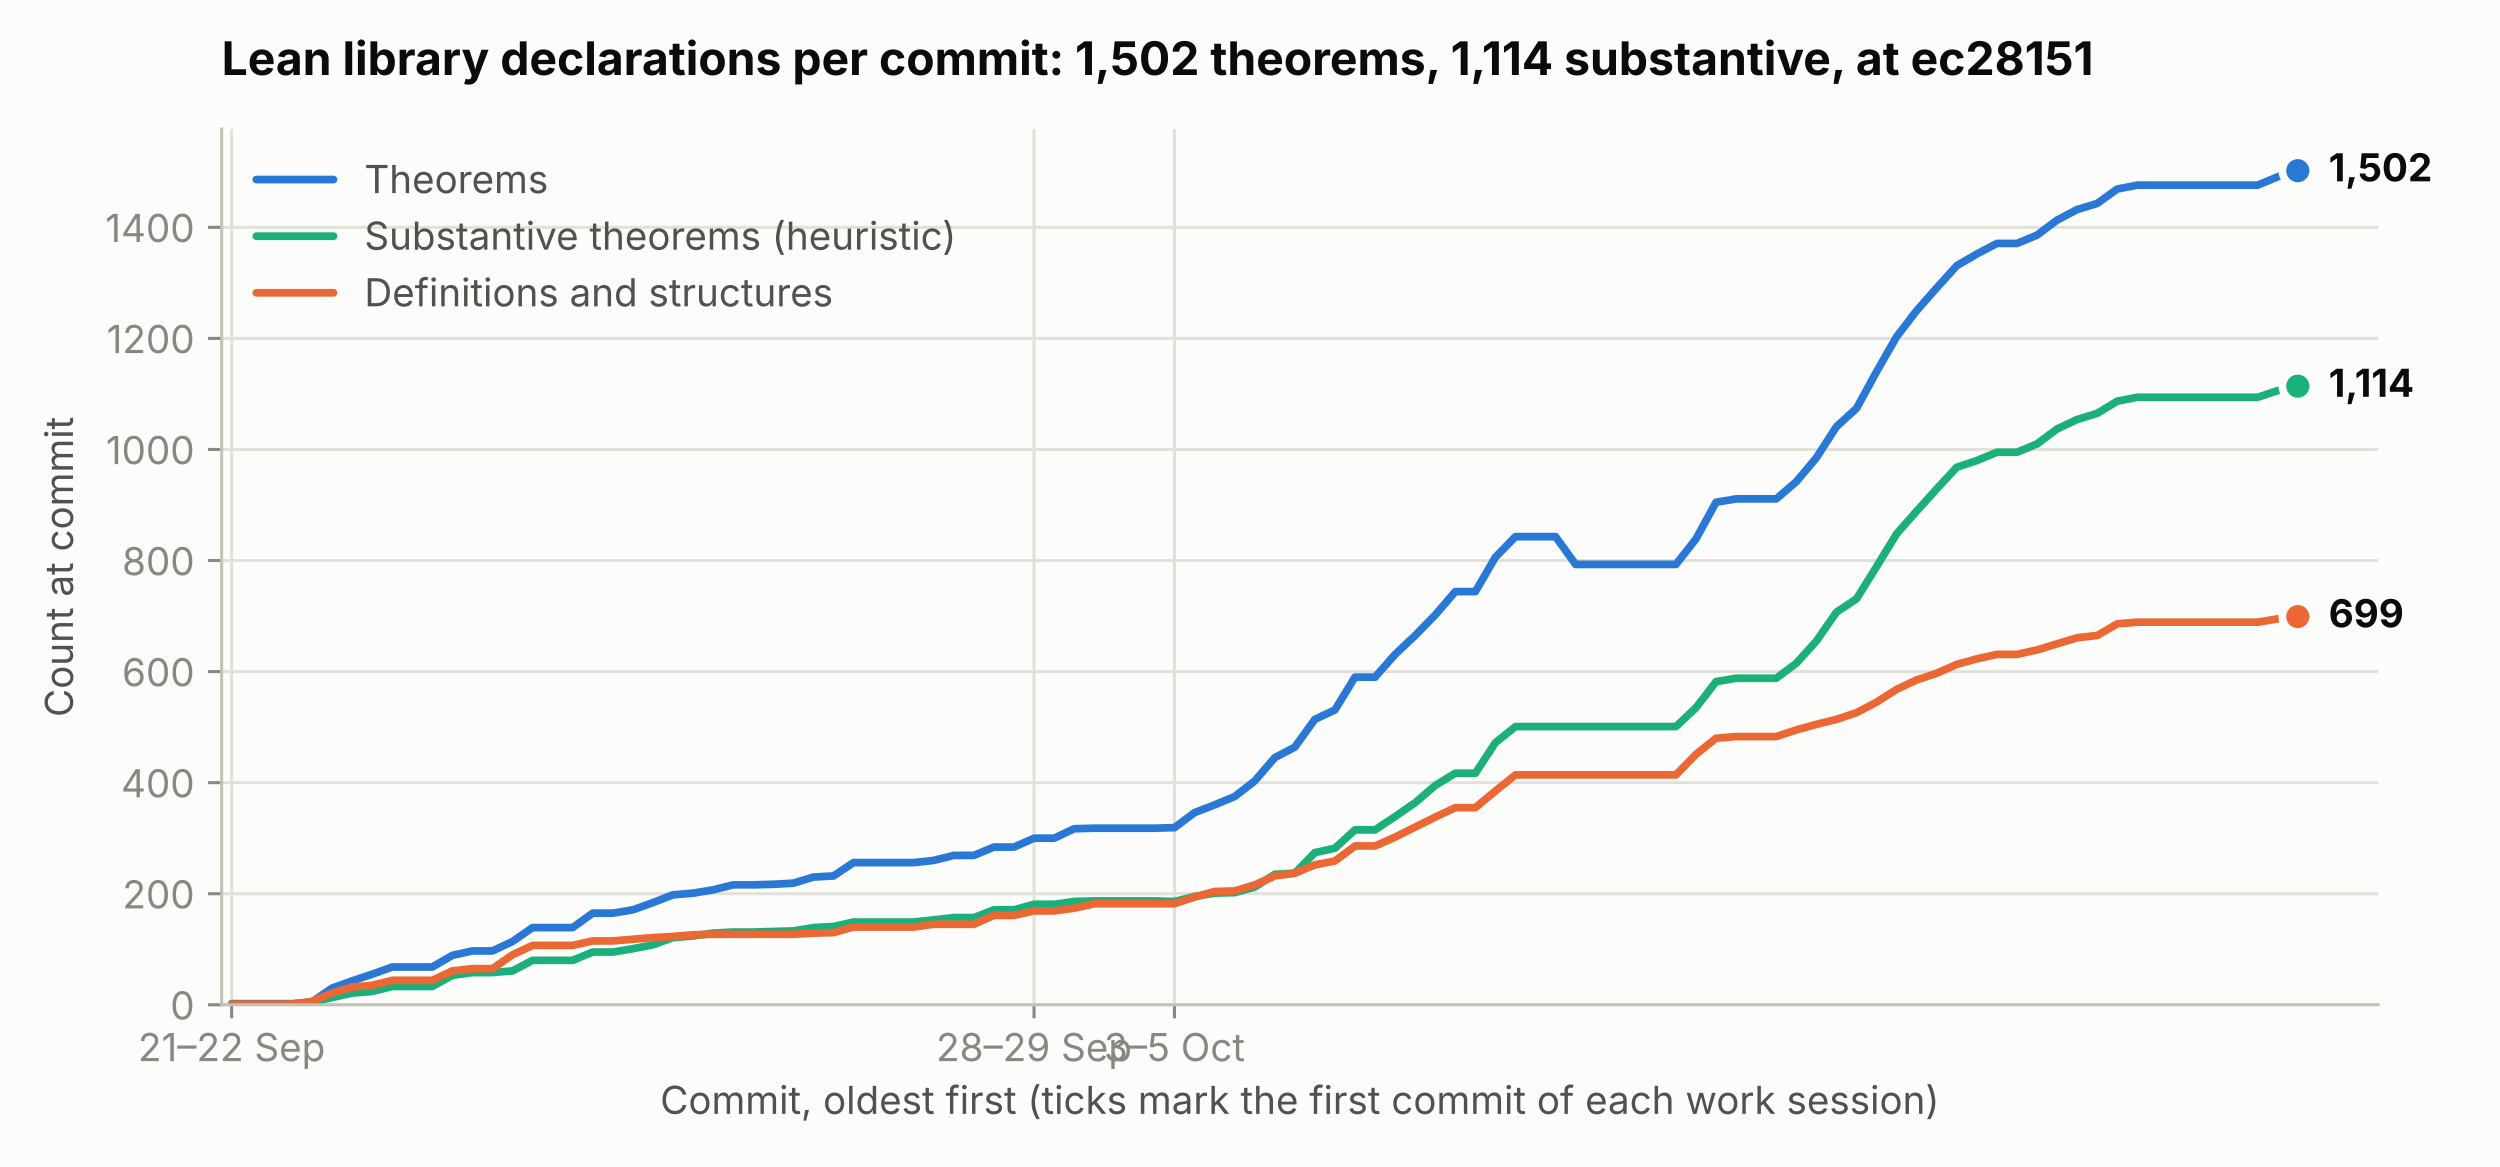
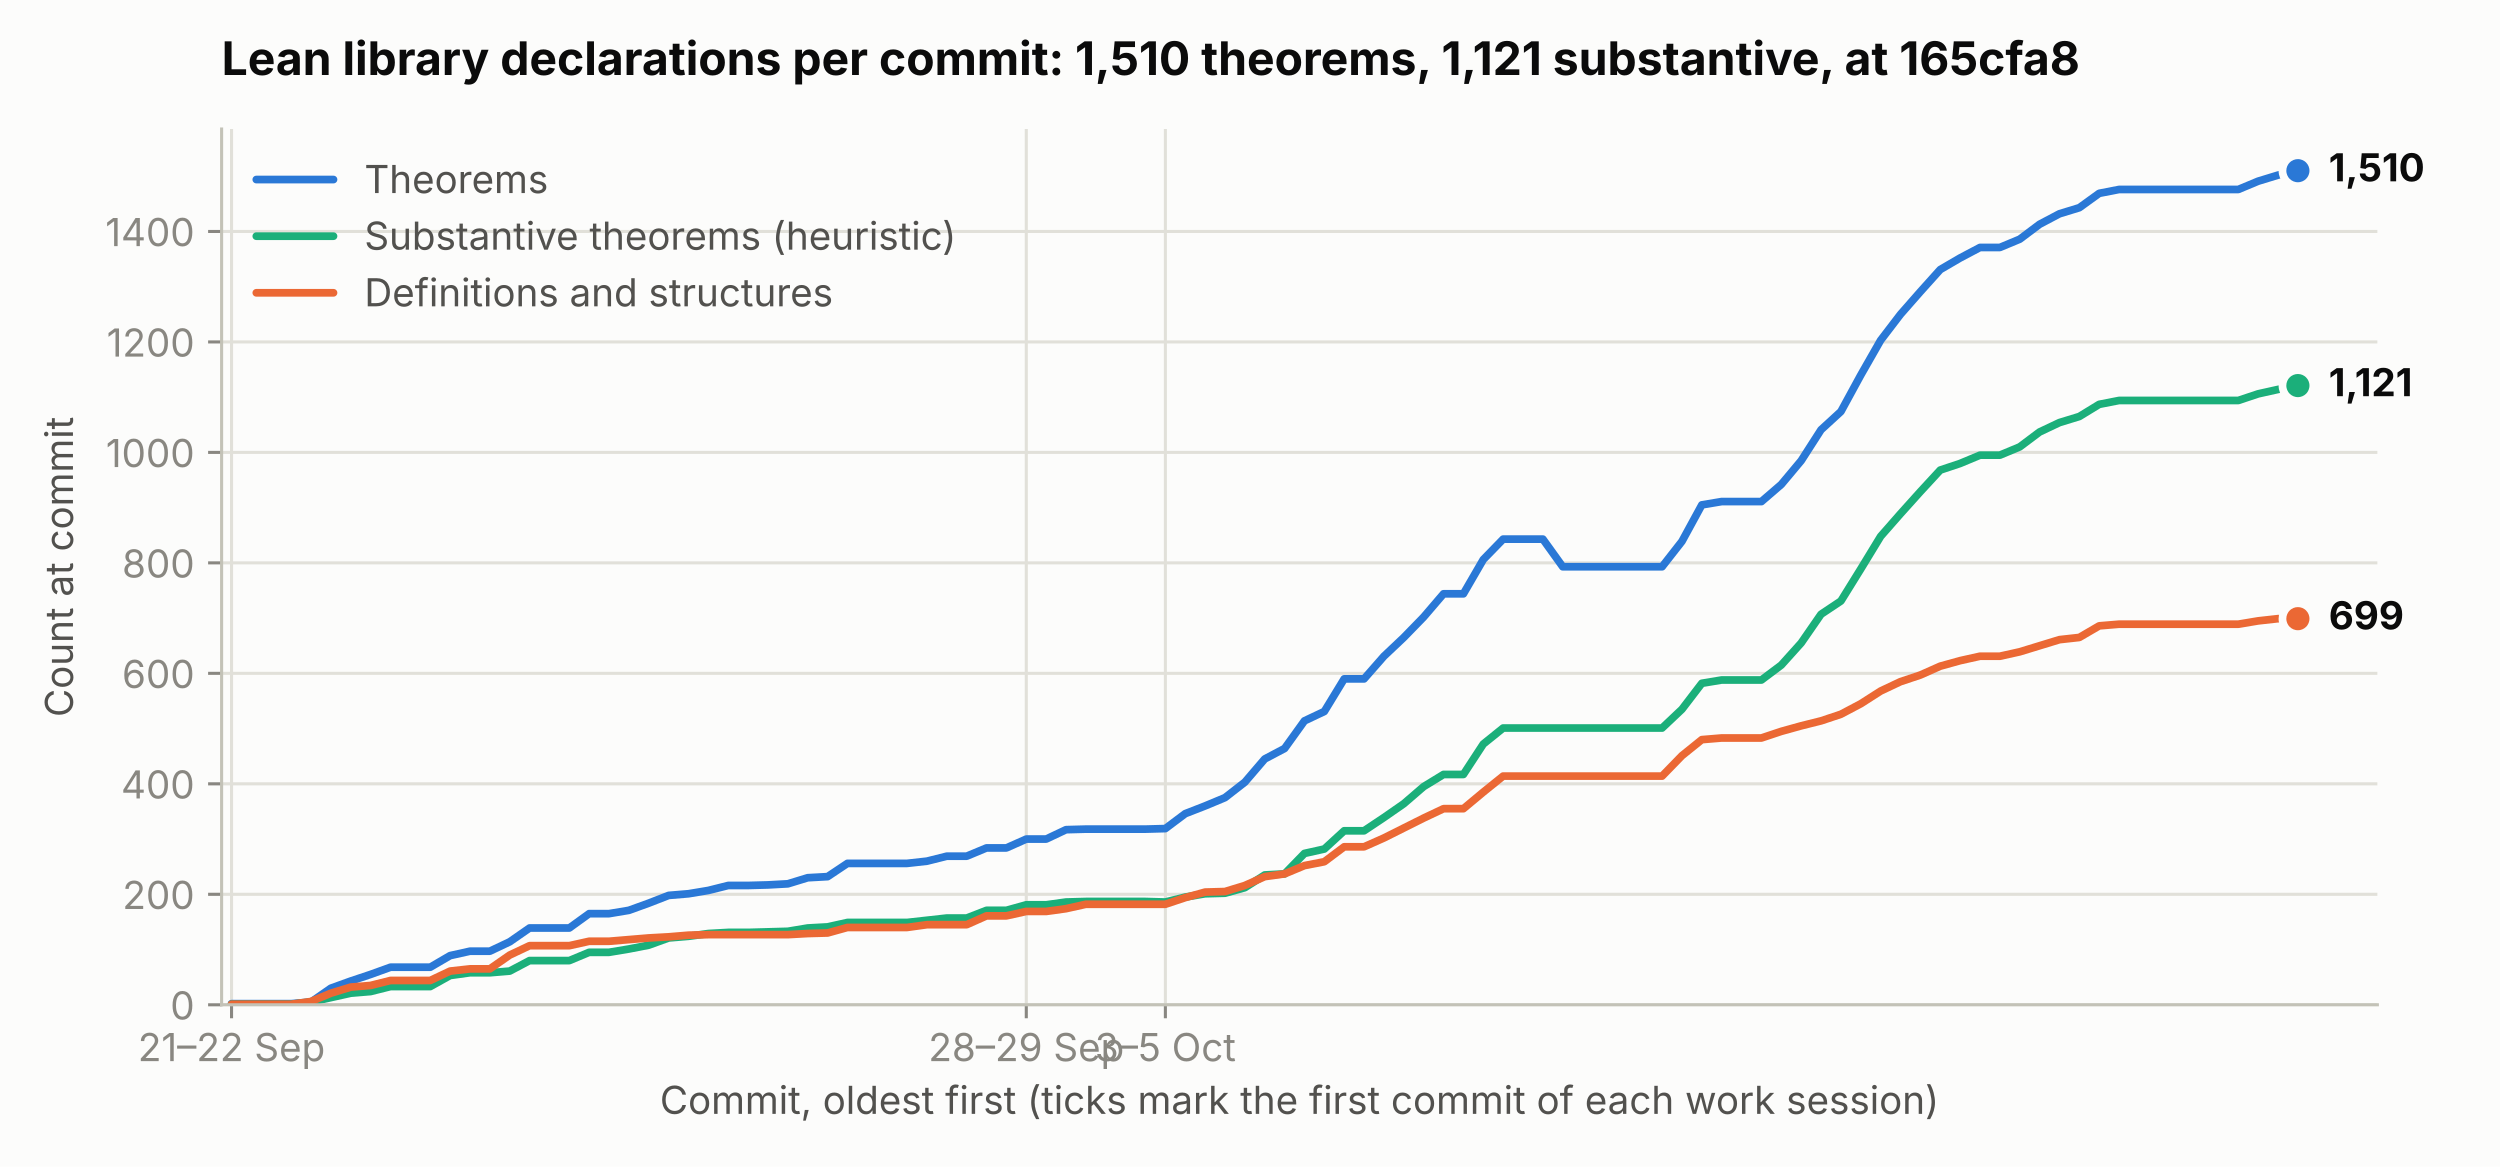
<svg xmlns="http://www.w3.org/2000/svg" xmlns:xlink="http://www.w3.org/1999/xlink" width="648pt" height="302.4pt" viewBox="0 0 648 302.4" version="1.1">
  <defs>
    <style type="text/css">*{stroke-linejoin: round; stroke-linecap: butt}</style>
  </defs>
  <g id="figure_1">
    <g id="patch_1">
      <path d="M 0 302.4 L 648 302.4 L 648 0 L 0 0 z " style="fill: #fcfcfb" />
    </g>
    <g id="axes_1">
      <g id="patch_2">
-         <path d="M 57.44 260.44 L 616.387 260.44 L 616.387 33.44 L 57.44 33.44 z " style="fill: #fcfcfb" />
+         <path d="M 57.44 260.44 L 616.214 260.44 L 616.214 33.44 L 57.44 33.44 z " style="fill: #fcfcfb" />
      </g>
      <g id="matplotlib.axis_1">
        <g id="xtick_1">
          <g id="line2d_1">
-             <path d="M 60.04 260.44 L 60.04 33.44 " clip-path="url(#pc59c4ed737)" style="fill: none; stroke: #e1e0d9; stroke-width: 0.8; stroke-linecap: square" />
+             <path d="M 60.015 260.44 L 60.015 33.44 " clip-path="url(#p9167c38fed)" style="fill: none; stroke: #e1e0d9; stroke-width: 0.8; stroke-linecap: square" />
          </g>
          <g id="line2d_2">
            <defs>
              <path id="m02e6627c96" d="M 0 0 L 0 3.5 " style="stroke: #898781; stroke-width: 0.8" />
            </defs>
            <g>
-               <use xlink:href="#m02e6627c96" x="60.04" y="260.44" style="fill: #898781; stroke: #898781; stroke-width: 0.8" />
+               <use xlink:href="#m02e6627c96" x="60.015" y="260.44" style="fill: #898781; stroke: #898781; stroke-width: 0.8" />
            </g>
          </g>
          <g id="text_1">
-             <text style="font-size: 10px; font-family: 'Inter', 'Helvetica Neue', 'Arial', 'DejaVu Sans', sans-serif; text-anchor: middle; fill: #898781" x="60.04" y="275.038" transform="rotate(-0 60.03975 275.0384)">21–22 Sep</text>
+             <text style="font-size: 10px; font-family: 'Inter', 'Helvetica Neue', 'Arial', 'DejaVu Sans', sans-serif; text-anchor: middle; fill: #898781" x="60.015" y="275.038" transform="rotate(-0 60.015 275.0384)">21–22 Sep</text>
          </g>
        </g>
        <g id="xtick_2">
          <g id="line2d_3">
-             <path d="M 268.02 260.44 L 268.02 33.44 " clip-path="url(#pc59c4ed737)" style="fill: none; stroke: #e1e0d9; stroke-width: 0.8; stroke-linecap: square" />
+             <path d="M 266.015 260.44 L 266.015 33.44 " clip-path="url(#p9167c38fed)" style="fill: none; stroke: #e1e0d9; stroke-width: 0.8; stroke-linecap: square" />
          </g>
          <g id="line2d_4">
            <g>
-               <use xlink:href="#m02e6627c96" x="268.02" y="260.44" style="fill: #898781; stroke: #898781; stroke-width: 0.8" />
+               <use xlink:href="#m02e6627c96" x="266.015" y="260.44" style="fill: #898781; stroke: #898781; stroke-width: 0.8" />
            </g>
          </g>
          <g id="text_2">
-             <text style="font-size: 10px; font-family: 'Inter', 'Helvetica Neue', 'Arial', 'DejaVu Sans', sans-serif; text-anchor: middle; fill: #898781" x="268.02" y="275.038" transform="rotate(-0 268.0198 275.0384)">28–29 Sep</text>
+             <text style="font-size: 10px; font-family: 'Inter', 'Helvetica Neue', 'Arial', 'DejaVu Sans', sans-serif; text-anchor: middle; fill: #898781" x="266.015" y="275.038" transform="rotate(-0 266.0147 275.0384)">28–29 Sep</text>
          </g>
        </g>
        <g id="xtick_3">
          <g id="line2d_5">
-             <path d="M 304.416 260.44 L 304.416 33.44 " clip-path="url(#pc59c4ed737)" style="fill: none; stroke: #e1e0d9; stroke-width: 0.8; stroke-linecap: square" />
+             <path d="M 302.065 260.44 L 302.065 33.44 " clip-path="url(#p9167c38fed)" style="fill: none; stroke: #e1e0d9; stroke-width: 0.8; stroke-linecap: square" />
          </g>
          <g id="line2d_6">
            <g>
-               <use xlink:href="#m02e6627c96" x="304.416" y="260.44" style="fill: #898781; stroke: #898781; stroke-width: 0.8" />
+               <use xlink:href="#m02e6627c96" x="302.065" y="260.44" style="fill: #898781; stroke: #898781; stroke-width: 0.8" />
            </g>
          </g>
          <g id="text_3">
-             <text style="font-size: 10px; font-family: 'Inter', 'Helvetica Neue', 'Arial', 'DejaVu Sans', sans-serif; text-anchor: middle; fill: #898781" x="304.416" y="275.038" transform="rotate(-0 304.4164 275.0384)">3–5 Oct</text>
+             <text style="font-size: 10px; font-family: 'Inter', 'Helvetica Neue', 'Arial', 'DejaVu Sans', sans-serif; text-anchor: middle; fill: #898781" x="302.065" y="275.038" transform="rotate(-0 302.0647 275.0384)">3–5 Oct</text>
          </g>
        </g>
        <g id="text_4">
-           <text style="font-size: 10px; font-family: 'Inter', 'Helvetica Neue', 'Arial', 'DejaVu Sans', sans-serif; text-anchor: middle; fill: #52514e" x="336.913" y="288.717" transform="rotate(-0 336.9133 288.7166)">Commit, oldest first (ticks mark the first commit of each work session)</text>
+           <text style="font-size: 10px; font-family: 'Inter', 'Helvetica Neue', 'Arial', 'DejaVu Sans', sans-serif; text-anchor: middle; fill: #52514e" x="336.827" y="288.717" transform="rotate(-0 336.8271 288.7166)">Commit, oldest first (ticks mark the first commit of each work session)</text>
        </g>
      </g>
      <g id="matplotlib.axis_2">
        <g id="ytick_1">
          <g id="line2d_7">
-             <path d="M 57.44 260.44 L 616.387 260.44 " clip-path="url(#pc59c4ed737)" style="fill: none; stroke: #e1e0d9; stroke-width: 0.8; stroke-linecap: square" />
+             <path d="M 57.44 260.44 L 616.214 260.44 " clip-path="url(#p9167c38fed)" style="fill: none; stroke: #e1e0d9; stroke-width: 0.8; stroke-linecap: square" />
          </g>
          <g id="line2d_8">
            <defs>
              <path id="mba09e6026b" d="M 0 0 L -3.5 0 " style="stroke: #898781; stroke-width: 0.8" />
            </defs>
            <g>
              <use xlink:href="#mba09e6026b" x="57.44" y="260.44" style="fill: #898781; stroke: #898781; stroke-width: 0.8" />
            </g>
          </g>
          <g id="text_5">
            <text style="font-size: 10px; font-family: 'Inter', 'Helvetica Neue', 'Arial', 'DejaVu Sans', sans-serif; text-anchor: end; fill: #898781" x="50.44" y="264.239" transform="rotate(-0 50.44 264.2392)">0</text>
          </g>
        </g>
        <g id="ytick_2">
          <g id="line2d_9">
-             <path d="M 57.44 231.652 L 616.387 231.652 " clip-path="url(#pc59c4ed737)" style="fill: none; stroke: #e1e0d9; stroke-width: 0.8; stroke-linecap: square" />
+             <path d="M 57.44 231.805 L 616.214 231.805 " clip-path="url(#p9167c38fed)" style="fill: none; stroke: #e1e0d9; stroke-width: 0.8; stroke-linecap: square" />
          </g>
          <g id="line2d_10">
            <g>
-               <use xlink:href="#mba09e6026b" x="57.44" y="231.652" style="fill: #898781; stroke: #898781; stroke-width: 0.8" />
+               <use xlink:href="#mba09e6026b" x="57.44" y="231.805" style="fill: #898781; stroke: #898781; stroke-width: 0.8" />
            </g>
          </g>
          <g id="text_6">
-             <text style="font-size: 10px; font-family: 'Inter', 'Helvetica Neue', 'Arial', 'DejaVu Sans', sans-serif; text-anchor: end; fill: #898781" x="50.44" y="235.451" transform="rotate(-0 50.44 235.4513)">200</text>
+             <text style="font-size: 10px; font-family: 'Inter', 'Helvetica Neue', 'Arial', 'DejaVu Sans', sans-serif; text-anchor: end; fill: #898781" x="50.44" y="235.604" transform="rotate(-0 50.44 235.6038)">200</text>
          </g>
        </g>
        <g id="ytick_3">
          <g id="line2d_11">
-             <path d="M 57.44 202.864 L 616.387 202.864 " clip-path="url(#pc59c4ed737)" style="fill: none; stroke: #e1e0d9; stroke-width: 0.8; stroke-linecap: square" />
+             <path d="M 57.44 203.169 L 616.214 203.169 " clip-path="url(#p9167c38fed)" style="fill: none; stroke: #e1e0d9; stroke-width: 0.8; stroke-linecap: square" />
          </g>
          <g id="line2d_12">
            <g>
-               <use xlink:href="#mba09e6026b" x="57.44" y="202.864" style="fill: #898781; stroke: #898781; stroke-width: 0.8" />
+               <use xlink:href="#mba09e6026b" x="57.44" y="203.169" style="fill: #898781; stroke: #898781; stroke-width: 0.8" />
            </g>
          </g>
          <g id="text_7">
-             <text style="font-size: 10px; font-family: 'Inter', 'Helvetica Neue', 'Arial', 'DejaVu Sans', sans-serif; text-anchor: end; fill: #898781" x="50.44" y="206.663" transform="rotate(-0 50.44 206.6634)">400</text>
+             <text style="font-size: 10px; font-family: 'Inter', 'Helvetica Neue', 'Arial', 'DejaVu Sans', sans-serif; text-anchor: end; fill: #898781" x="50.44" y="206.968" transform="rotate(-0 50.44 206.9684)">400</text>
          </g>
        </g>
        <g id="ytick_4">
          <g id="line2d_13">
-             <path d="M 57.44 174.076 L 616.387 174.076 " clip-path="url(#pc59c4ed737)" style="fill: none; stroke: #e1e0d9; stroke-width: 0.8; stroke-linecap: square" />
+             <path d="M 57.44 174.534 L 616.214 174.534 " clip-path="url(#p9167c38fed)" style="fill: none; stroke: #e1e0d9; stroke-width: 0.8; stroke-linecap: square" />
          </g>
          <g id="line2d_14">
            <g>
-               <use xlink:href="#mba09e6026b" x="57.44" y="174.076" style="fill: #898781; stroke: #898781; stroke-width: 0.8" />
+               <use xlink:href="#mba09e6026b" x="57.44" y="174.534" style="fill: #898781; stroke: #898781; stroke-width: 0.8" />
            </g>
          </g>
          <g id="text_8">
-             <text style="font-size: 10px; font-family: 'Inter', 'Helvetica Neue', 'Arial', 'DejaVu Sans', sans-serif; text-anchor: end; fill: #898781" x="50.44" y="177.875" transform="rotate(-0 50.44 177.8754)">600</text>
+             <text style="font-size: 10px; font-family: 'Inter', 'Helvetica Neue', 'Arial', 'DejaVu Sans', sans-serif; text-anchor: end; fill: #898781" x="50.44" y="178.333" transform="rotate(-0 50.44 178.333)">600</text>
          </g>
        </g>
        <g id="ytick_5">
          <g id="line2d_15">
-             <path d="M 57.44 145.288 L 616.387 145.288 " clip-path="url(#pc59c4ed737)" style="fill: none; stroke: #e1e0d9; stroke-width: 0.8; stroke-linecap: square" />
+             <path d="M 57.44 145.898 L 616.214 145.898 " clip-path="url(#p9167c38fed)" style="fill: none; stroke: #e1e0d9; stroke-width: 0.8; stroke-linecap: square" />
          </g>
          <g id="line2d_16">
            <g>
-               <use xlink:href="#mba09e6026b" x="57.44" y="145.288" style="fill: #898781; stroke: #898781; stroke-width: 0.8" />
+               <use xlink:href="#mba09e6026b" x="57.44" y="145.898" style="fill: #898781; stroke: #898781; stroke-width: 0.8" />
            </g>
          </g>
          <g id="text_9">
-             <text style="font-size: 10px; font-family: 'Inter', 'Helvetica Neue', 'Arial', 'DejaVu Sans', sans-serif; text-anchor: end; fill: #898781" x="50.44" y="149.088" transform="rotate(-0 50.44 149.0875)">800</text>
+             <text style="font-size: 10px; font-family: 'Inter', 'Helvetica Neue', 'Arial', 'DejaVu Sans', sans-serif; text-anchor: end; fill: #898781" x="50.44" y="149.698" transform="rotate(-0 50.44 149.6976)">800</text>
          </g>
        </g>
        <g id="ytick_6">
          <g id="line2d_17">
-             <path d="M 57.44 116.5 L 616.387 116.5 " clip-path="url(#pc59c4ed737)" style="fill: none; stroke: #e1e0d9; stroke-width: 0.8; stroke-linecap: square" />
+             <path d="M 57.44 117.263 L 616.214 117.263 " clip-path="url(#p9167c38fed)" style="fill: none; stroke: #e1e0d9; stroke-width: 0.8; stroke-linecap: square" />
          </g>
          <g id="line2d_18">
            <g>
-               <use xlink:href="#mba09e6026b" x="57.44" y="116.5" style="fill: #898781; stroke: #898781; stroke-width: 0.8" />
+               <use xlink:href="#mba09e6026b" x="57.44" y="117.263" style="fill: #898781; stroke: #898781; stroke-width: 0.8" />
            </g>
          </g>
          <g id="text_10">
-             <text style="font-size: 10px; font-family: 'Inter', 'Helvetica Neue', 'Arial', 'DejaVu Sans', sans-serif; text-anchor: end; fill: #898781" x="50.44" y="120.3" transform="rotate(-0 50.44 120.2996)">1000</text>
+             <text style="font-size: 10px; font-family: 'Inter', 'Helvetica Neue', 'Arial', 'DejaVu Sans', sans-serif; text-anchor: end; fill: #898781" x="50.44" y="121.062" transform="rotate(-0 50.44 121.0622)">1000</text>
          </g>
        </g>
        <g id="ytick_7">
          <g id="line2d_19">
-             <path d="M 57.44 87.712 L 616.387 87.712 " clip-path="url(#pc59c4ed737)" style="fill: none; stroke: #e1e0d9; stroke-width: 0.8; stroke-linecap: square" />
+             <path d="M 57.44 88.628 L 616.214 88.628 " clip-path="url(#p9167c38fed)" style="fill: none; stroke: #e1e0d9; stroke-width: 0.8; stroke-linecap: square" />
          </g>
          <g id="line2d_20">
            <g>
-               <use xlink:href="#mba09e6026b" x="57.44" y="87.712" style="fill: #898781; stroke: #898781; stroke-width: 0.8" />
+               <use xlink:href="#mba09e6026b" x="57.44" y="88.628" style="fill: #898781; stroke: #898781; stroke-width: 0.8" />
            </g>
          </g>
          <g id="text_11">
-             <text style="font-size: 10px; font-family: 'Inter', 'Helvetica Neue', 'Arial', 'DejaVu Sans', sans-serif; text-anchor: end; fill: #898781" x="50.44" y="91.512" transform="rotate(-0 50.44 91.51166)">1200</text>
+             <text style="font-size: 10px; font-family: 'Inter', 'Helvetica Neue', 'Arial', 'DejaVu Sans', sans-serif; text-anchor: end; fill: #898781" x="50.44" y="92.427" transform="rotate(-0 50.44 92.4268)">1200</text>
          </g>
        </g>
        <g id="ytick_8">
          <g id="line2d_21">
-             <path d="M 57.44 58.925 L 616.387 58.925 " clip-path="url(#pc59c4ed737)" style="fill: none; stroke: #e1e0d9; stroke-width: 0.8; stroke-linecap: square" />
+             <path d="M 57.44 59.992 L 616.214 59.992 " clip-path="url(#p9167c38fed)" style="fill: none; stroke: #e1e0d9; stroke-width: 0.8; stroke-linecap: square" />
          </g>
          <g id="line2d_22">
            <g>
-               <use xlink:href="#mba09e6026b" x="57.44" y="58.925" style="fill: #898781; stroke: #898781; stroke-width: 0.8" />
+               <use xlink:href="#mba09e6026b" x="57.44" y="59.992" style="fill: #898781; stroke: #898781; stroke-width: 0.8" />
            </g>
          </g>
          <g id="text_12">
-             <text style="font-size: 10px; font-family: 'Inter', 'Helvetica Neue', 'Arial', 'DejaVu Sans', sans-serif; text-anchor: end; fill: #898781" x="50.44" y="62.724" transform="rotate(-0 50.44 62.72373)">1400</text>
+             <text style="font-size: 10px; font-family: 'Inter', 'Helvetica Neue', 'Arial', 'DejaVu Sans', sans-serif; text-anchor: end; fill: #898781" x="50.44" y="63.791" transform="rotate(-0 50.44 63.7914)">1400</text>
          </g>
        </g>
        <g id="text_13">
          <text style="font-size: 10px; font-family: 'Inter', 'Helvetica Neue', 'Arial', 'DejaVu Sans', sans-serif; text-anchor: middle; fill: #52514e" x="18.91" y="146.94" transform="rotate(-90 18.91031 146.94)">Count at commit</text>
        </g>
      </g>
      <g id="line2d_23">
-         <path d="M 60.04 260.152 L 65.239 260.152 L 70.439 260.152 L 75.638 260.152 L 80.838 259.72 L 86.037 256.122 L 91.237 254.251 L 96.436 252.523 L 101.636 250.652 L 106.835 250.652 L 112.035 250.652 L 117.234 247.629 L 122.434 246.478 L 127.633 246.478 L 132.833 244.031 L 138.032 240.432 L 143.232 240.432 L 148.431 240.432 L 153.631 236.69 L 158.83 236.69 L 164.03 235.826 L 169.229 233.955 L 174.429 231.94 L 179.628 231.508 L 184.828 230.644 L 190.027 229.349 L 195.227 229.349 L 200.426 229.205 L 205.626 228.917 L 210.825 227.334 L 216.025 227.046 L 221.224 223.591 L 226.424 223.591 L 231.623 223.591 L 236.823 223.591 L 242.022 223.016 L 247.222 221.72 L 252.421 221.72 L 257.621 219.561 L 262.82 219.561 L 268.02 217.258 L 273.219 217.258 L 278.419 214.811 L 283.618 214.667 L 288.818 214.667 L 294.017 214.667 L 299.217 214.667 L 304.416 214.523 L 309.616 210.637 L 314.815 208.622 L 320.015 206.463 L 325.214 202.432 L 330.414 196.387 L 335.613 193.652 L 340.813 186.455 L 346.012 184.008 L 351.212 175.516 L 356.411 175.516 L 361.611 169.614 L 366.81 164.72 L 372.01 159.394 L 377.209 153.349 L 382.409 153.349 L 387.608 144.425 L 392.808 139.099 L 398.007 139.099 L 403.207 139.099 L 408.406 146.296 L 413.606 146.296 L 418.805 146.296 L 424.005 146.296 L 429.204 146.296 L 434.404 146.296 L 439.603 139.675 L 444.803 130.175 L 450.002 129.311 L 455.202 129.311 L 460.401 129.311 L 465.601 124.849 L 470.8 118.659 L 476 110.599 L 481.199 105.849 L 486.399 96.349 L 491.598 87.281 L 496.798 80.515 L 501.997 74.614 L 507.197 68.856 L 512.396 65.834 L 517.596 63.099 L 522.795 63.099 L 527.995 60.94 L 533.194 57.053 L 538.394 54.318 L 543.593 52.735 L 548.793 48.993 L 553.992 47.985 L 559.192 47.985 L 564.391 47.985 L 569.591 47.985 L 574.79 47.985 L 579.99 47.985 L 585.189 47.985 L 590.389 45.826 L 595.589 44.243 " clip-path="url(#pc59c4ed737)" style="fill: none; stroke: #2a78d6; stroke-width: 2; stroke-linecap: round" />
+         <path d="M 60.015 260.154 L 65.165 260.154 L 70.315 260.154 L 75.465 260.154 L 80.615 259.724 L 85.765 256.145 L 90.915 254.283 L 96.065 252.565 L 101.215 250.704 L 106.365 250.704 L 111.515 250.704 L 116.665 247.697 L 121.815 246.552 L 126.965 246.552 L 132.115 244.118 L 137.265 240.538 L 142.415 240.538 L 147.565 240.538 L 152.715 236.816 L 157.865 236.816 L 163.015 235.957 L 168.165 234.095 L 173.315 232.091 L 178.465 231.661 L 183.615 230.802 L 188.765 229.514 L 193.915 229.514 L 199.065 229.371 L 204.215 229.084 L 209.365 227.509 L 214.515 227.223 L 219.665 223.787 L 224.815 223.787 L 229.965 223.787 L 235.115 223.787 L 240.265 223.214 L 245.415 221.925 L 250.565 221.925 L 255.715 219.778 L 260.865 219.778 L 266.015 217.487 L 271.165 217.487 L 276.315 215.053 L 281.465 214.91 L 286.615 214.91 L 291.765 214.91 L 296.915 214.91 L 302.065 214.767 L 307.215 210.901 L 312.365 208.896 L 317.515 206.749 L 322.665 202.74 L 327.815 196.726 L 332.965 194.006 L 338.115 186.847 L 343.265 184.413 L 348.415 175.966 L 353.565 175.966 L 358.715 170.095 L 363.865 165.227 L 369.015 159.93 L 374.165 153.916 L 379.315 153.916 L 384.465 145.039 L 389.615 139.742 L 394.765 139.742 L 399.915 139.742 L 405.065 146.901 L 410.215 146.901 L 415.365 146.901 L 420.515 146.901 L 425.665 146.901 L 430.815 146.901 L 435.965 140.314 L 441.115 130.865 L 446.265 130.006 L 451.414 130.006 L 456.564 130.006 L 461.714 125.567 L 466.864 119.411 L 472.014 111.393 L 477.164 106.668 L 482.314 97.218 L 487.464 88.198 L 492.614 81.469 L 497.764 75.598 L 502.914 69.871 L 508.064 66.865 L 513.214 64.144 L 518.364 64.144 L 523.514 61.997 L 528.664 58.131 L 533.814 55.411 L 538.964 53.836 L 544.114 50.113 L 549.264 49.111 L 554.414 49.111 L 559.564 49.111 L 564.714 49.111 L 569.864 49.111 L 575.014 49.111 L 580.164 49.111 L 585.314 46.963 L 590.464 45.388 L 595.614 44.243 " clip-path="url(#p9167c38fed)" style="fill: none; stroke: #2a78d6; stroke-width: 2; stroke-linecap: round" />
      </g>
      <g id="line2d_24">
        <defs>
          <path id="m0a6db412ab" d="M 0 4 C 1.061 4 2.078 3.579 2.828 2.828 C 3.579 2.078 4 1.061 4 0 C 4 -1.061 3.579 -2.078 2.828 -2.828 C 2.078 -3.579 1.061 -4 0 -4 C -1.061 -4 -2.078 -3.579 -2.828 -2.828 C -3.579 -2.078 -4 -1.061 -4 0 C -4 1.061 -3.579 2.078 -2.828 2.828 C -2.078 3.579 -1.061 4 0 4 z " style="stroke: #fcfcfb; stroke-width: 2" />
        </defs>
-         <g clip-path="url(#pc59c4ed737)">
-           <use xlink:href="#m0a6db412ab" x="595.589" y="44.243" style="fill: #2a78d6; stroke: #fcfcfb; stroke-width: 2" />
+         <g clip-path="url(#p9167c38fed)">
+           <use xlink:href="#m0a6db412ab" x="595.614" y="44.243" style="fill: #2a78d6; stroke: #fcfcfb; stroke-width: 2" />
        </g>
      </g>
      <g id="line2d_25">
-         <path d="M 60.04 260.296 L 65.239 260.296 L 70.439 260.296 L 75.638 260.296 L 80.838 259.72 L 86.037 258.569 L 91.237 257.417 L 96.436 256.985 L 101.636 255.69 L 106.835 255.69 L 112.035 255.69 L 117.234 252.811 L 122.434 252.092 L 127.633 252.092 L 132.833 251.66 L 138.032 248.925 L 143.232 248.925 L 148.431 248.925 L 153.631 246.766 L 158.83 246.766 L 164.03 245.902 L 169.229 244.895 L 174.429 243.023 L 179.628 242.591 L 184.828 241.872 L 190.027 241.584 L 195.227 241.584 L 200.426 241.44 L 205.626 241.296 L 210.825 240.432 L 216.025 240.145 L 221.224 238.993 L 226.424 238.993 L 231.623 238.993 L 236.823 238.993 L 242.022 238.417 L 247.222 237.841 L 252.421 237.841 L 257.621 235.826 L 262.82 235.826 L 268.02 234.387 L 273.219 234.387 L 278.419 233.667 L 283.618 233.523 L 288.818 233.523 L 294.017 233.523 L 299.217 233.523 L 304.416 233.667 L 309.616 232.372 L 314.815 231.508 L 320.015 231.364 L 325.214 229.925 L 330.414 226.614 L 335.613 226.326 L 340.813 221.001 L 346.012 219.849 L 351.212 215.099 L 356.411 215.099 L 361.611 211.644 L 366.81 208.046 L 372.01 203.584 L 377.209 200.417 L 382.409 200.417 L 387.608 192.5 L 392.808 188.326 L 398.007 188.326 L 403.207 188.326 L 408.406 188.326 L 413.606 188.326 L 418.805 188.326 L 424.005 188.326 L 429.204 188.326 L 434.404 188.326 L 439.603 183.432 L 444.803 176.667 L 450.002 175.803 L 455.202 175.803 L 460.401 175.803 L 465.601 171.917 L 470.8 166.16 L 476 158.675 L 481.199 155.22 L 486.399 146.872 L 491.598 138.379 L 496.798 132.478 L 501.997 126.72 L 507.197 121.106 L 512.396 119.379 L 517.596 117.22 L 522.795 117.22 L 527.995 115.061 L 533.194 111.175 L 538.394 108.728 L 543.593 107.144 L 548.793 103.978 L 553.992 102.97 L 559.192 102.97 L 564.391 102.97 L 569.591 102.97 L 574.79 102.97 L 579.99 102.97 L 585.189 102.97 L 590.389 101.243 L 595.589 100.091 " clip-path="url(#pc59c4ed737)" style="fill: none; stroke: #1baf7a; stroke-width: 2; stroke-linecap: round" />
+         <path d="M 60.015 260.297 L 65.165 260.297 L 70.315 260.297 L 75.465 260.297 L 80.615 259.724 L 85.765 258.579 L 90.915 257.433 L 96.065 257.004 L 101.215 255.715 L 106.365 255.715 L 111.515 255.715 L 116.665 252.852 L 121.815 252.136 L 126.965 252.136 L 132.115 251.706 L 137.265 248.986 L 142.415 248.986 L 147.565 248.986 L 152.715 246.838 L 157.865 246.838 L 163.015 245.979 L 168.165 244.977 L 173.315 243.116 L 178.465 242.686 L 183.615 241.97 L 188.765 241.684 L 193.915 241.684 L 199.065 241.541 L 204.215 241.397 L 209.365 240.538 L 214.515 240.252 L 219.665 239.107 L 224.815 239.107 L 229.965 239.107 L 235.115 239.107 L 240.265 238.534 L 245.415 237.961 L 250.565 237.961 L 255.715 235.957 L 260.865 235.957 L 266.015 234.525 L 271.165 234.525 L 276.315 233.809 L 281.465 233.666 L 286.615 233.666 L 291.765 233.666 L 296.915 233.666 L 302.065 233.809 L 307.215 232.52 L 312.365 231.661 L 317.515 231.518 L 322.665 230.086 L 327.815 226.793 L 332.965 226.507 L 338.115 221.209 L 343.265 220.064 L 348.415 215.339 L 353.565 215.339 L 358.715 211.903 L 363.865 208.324 L 369.015 203.885 L 374.165 200.735 L 379.315 200.735 L 384.465 192.86 L 389.615 188.708 L 394.765 188.708 L 399.915 188.708 L 405.065 188.708 L 410.215 188.708 L 415.365 188.708 L 420.515 188.708 L 425.665 188.708 L 430.815 188.708 L 435.965 183.84 L 441.115 177.111 L 446.265 176.252 L 451.414 176.252 L 456.564 176.252 L 461.714 172.386 L 466.864 166.659 L 472.014 159.214 L 477.164 155.778 L 482.314 147.473 L 487.464 139.026 L 492.614 133.156 L 497.764 127.429 L 502.914 121.845 L 508.064 120.127 L 513.214 117.979 L 518.364 117.979 L 523.514 115.831 L 528.664 111.965 L 533.814 109.531 L 538.964 107.956 L 544.114 104.807 L 549.264 103.804 L 554.414 103.804 L 559.564 103.804 L 564.714 103.804 L 569.864 103.804 L 575.014 103.804 L 580.164 103.804 L 585.314 102.086 L 590.464 100.941 L 595.614 99.939 " clip-path="url(#p9167c38fed)" style="fill: none; stroke: #1baf7a; stroke-width: 2; stroke-linecap: round" />
      </g>
      <g id="line2d_26">
        <defs>
          <path id="m3a7581996c" d="M 0 4 C 1.061 4 2.078 3.579 2.828 2.828 C 3.579 2.078 4 1.061 4 0 C 4 -1.061 3.579 -2.078 2.828 -2.828 C 2.078 -3.579 1.061 -4 0 -4 C -1.061 -4 -2.078 -3.579 -2.828 -2.828 C -3.579 -2.078 -4 -1.061 -4 0 C -4 1.061 -3.579 2.078 -2.828 2.828 C -2.078 3.579 -1.061 4 0 4 z " style="stroke: #fcfcfb; stroke-width: 2" />
        </defs>
-         <g clip-path="url(#pc59c4ed737)">
-           <use xlink:href="#m3a7581996c" x="595.589" y="100.091" style="fill: #1baf7a; stroke: #fcfcfb; stroke-width: 2" />
+         <g clip-path="url(#p9167c38fed)">
+           <use xlink:href="#m3a7581996c" x="595.614" y="99.939" style="fill: #1baf7a; stroke: #fcfcfb; stroke-width: 2" />
        </g>
      </g>
      <g id="line2d_27">
-         <path d="M 60.04 260.296 L 65.239 260.296 L 70.439 260.296 L 75.638 260.296 L 80.838 259.576 L 86.037 257.417 L 91.237 255.834 L 96.436 255.402 L 101.636 254.107 L 106.835 254.107 L 112.035 254.107 L 117.234 251.66 L 122.434 251.084 L 127.633 251.084 L 132.833 247.485 L 138.032 245.038 L 143.232 245.038 L 148.431 245.038 L 153.631 243.887 L 158.83 243.887 L 164.03 243.455 L 169.229 243.023 L 174.429 242.735 L 179.628 242.304 L 184.828 242.16 L 190.027 242.16 L 195.227 242.16 L 200.426 242.16 L 205.626 242.16 L 210.825 241.872 L 216.025 241.728 L 221.224 240.288 L 226.424 240.288 L 231.623 240.288 L 236.823 240.288 L 242.022 239.569 L 247.222 239.569 L 252.421 239.569 L 257.621 237.266 L 262.82 237.266 L 268.02 236.114 L 273.219 236.114 L 278.419 235.395 L 283.618 234.243 L 288.818 234.243 L 294.017 234.243 L 299.217 234.243 L 304.416 234.243 L 309.616 232.516 L 314.815 231.076 L 320.015 230.932 L 325.214 229.349 L 330.414 227.046 L 335.613 226.326 L 340.813 224.167 L 346.012 223.16 L 351.212 219.273 L 356.411 219.273 L 361.611 216.97 L 366.81 214.379 L 372.01 211.788 L 377.209 209.341 L 382.409 209.341 L 387.608 205.023 L 392.808 200.849 L 398.007 200.849 L 403.207 200.849 L 408.406 200.849 L 413.606 200.849 L 418.805 200.849 L 424.005 200.849 L 429.204 200.849 L 434.404 200.849 L 439.603 195.523 L 444.803 191.349 L 450.002 190.917 L 455.202 190.917 L 460.401 190.917 L 465.601 189.19 L 470.8 187.75 L 476 186.455 L 481.199 184.728 L 486.399 181.993 L 491.598 178.682 L 496.798 176.235 L 501.997 174.508 L 507.197 172.205 L 512.396 170.766 L 517.596 169.614 L 522.795 169.614 L 527.995 168.463 L 533.194 166.879 L 538.394 165.296 L 543.593 164.72 L 548.793 161.697 L 553.992 161.266 L 559.192 161.266 L 564.391 161.266 L 569.591 161.266 L 574.79 161.266 L 579.99 161.266 L 585.189 161.266 L 590.389 160.402 L 595.589 159.826 " clip-path="url(#pc59c4ed737)" style="fill: none; stroke: #eb6834; stroke-width: 2; stroke-linecap: round" />
+         <path d="M 60.015 260.297 L 65.165 260.297 L 70.315 260.297 L 75.465 260.297 L 80.615 259.581 L 85.765 257.433 L 90.915 255.858 L 96.065 255.429 L 101.215 254.14 L 106.365 254.14 L 111.515 254.14 L 116.665 251.706 L 121.815 251.133 L 126.965 251.133 L 132.115 247.554 L 137.265 245.12 L 142.415 245.12 L 147.565 245.12 L 152.715 243.975 L 157.865 243.975 L 163.015 243.545 L 168.165 243.116 L 173.315 242.829 L 178.465 242.4 L 183.615 242.257 L 188.765 242.257 L 193.915 242.257 L 199.065 242.257 L 204.215 242.257 L 209.365 241.97 L 214.515 241.827 L 219.665 240.395 L 224.815 240.395 L 229.965 240.395 L 235.115 240.395 L 240.265 239.679 L 245.415 239.679 L 250.565 239.679 L 255.715 237.388 L 260.865 237.388 L 266.015 236.243 L 271.165 236.243 L 276.315 235.527 L 281.465 234.382 L 286.615 234.382 L 291.765 234.382 L 296.915 234.382 L 302.065 234.382 L 307.215 232.664 L 312.365 231.232 L 317.515 231.089 L 322.665 229.514 L 327.815 227.223 L 332.965 226.507 L 338.115 224.359 L 343.265 223.357 L 348.415 219.491 L 353.565 219.491 L 358.715 217.201 L 363.865 214.623 L 369.015 212.046 L 374.165 209.612 L 379.315 209.612 L 384.465 205.317 L 389.615 201.165 L 394.765 201.165 L 399.915 201.165 L 405.065 201.165 L 410.215 201.165 L 415.365 201.165 L 420.515 201.165 L 425.665 201.165 L 430.815 201.165 L 435.965 195.867 L 441.115 191.715 L 446.265 191.286 L 451.414 191.286 L 456.564 191.286 L 461.714 189.567 L 466.864 188.136 L 472.014 186.847 L 477.164 185.129 L 482.314 182.409 L 487.464 179.115 L 492.614 176.681 L 497.764 174.963 L 502.914 172.672 L 508.064 171.241 L 513.214 170.095 L 518.364 170.095 L 523.514 168.95 L 528.664 167.375 L 533.814 165.8 L 538.964 165.227 L 544.114 162.221 L 549.264 161.791 L 554.414 161.791 L 559.564 161.791 L 564.714 161.791 L 569.864 161.791 L 575.014 161.791 L 580.164 161.791 L 585.314 160.932 L 590.464 160.359 L 595.614 160.359 " clip-path="url(#p9167c38fed)" style="fill: none; stroke: #eb6834; stroke-width: 2; stroke-linecap: round" />
      </g>
      <g id="line2d_28">
        <defs>
          <path id="mdf5fe9879e" d="M 0 4 C 1.061 4 2.078 3.579 2.828 2.828 C 3.579 2.078 4 1.061 4 0 C 4 -1.061 3.579 -2.078 2.828 -2.828 C 2.078 -3.579 1.061 -4 0 -4 C -1.061 -4 -2.078 -3.579 -2.828 -2.828 C -3.579 -2.078 -4 -1.061 -4 0 C -4 1.061 -3.579 2.078 -2.828 2.828 C -2.078 3.579 -1.061 4 0 4 z " style="stroke: #fcfcfb; stroke-width: 2" />
        </defs>
-         <g clip-path="url(#pc59c4ed737)">
-           <use xlink:href="#mdf5fe9879e" x="595.589" y="159.826" style="fill: #eb6834; stroke: #fcfcfb; stroke-width: 2" />
+         <g clip-path="url(#p9167c38fed)">
+           <use xlink:href="#mdf5fe9879e" x="595.614" y="160.359" style="fill: #eb6834; stroke: #fcfcfb; stroke-width: 2" />
        </g>
      </g>
      <g id="patch_3">
        <path d="M 57.44 260.44 L 57.44 33.44 " style="fill: none; stroke: #c3c2b7; stroke-width: 0.8; stroke-linejoin: miter; stroke-linecap: square" />
      </g>
      <g id="patch_4">
-         <path d="M 57.44 260.44 L 616.387 260.44 " style="fill: none; stroke: #c3c2b7; stroke-width: 0.8; stroke-linejoin: miter; stroke-linecap: square" />
+         <path d="M 57.44 260.44 L 616.214 260.44 " style="fill: none; stroke: #c3c2b7; stroke-width: 0.8; stroke-linejoin: miter; stroke-linecap: square" />
      </g>
      <g id="text_14">
-         <text style="font-weight: 700; font-size: 10px; font-family: 'Inter', 'Helvetica Neue', 'Arial', 'DejaVu Sans', sans-serif; text-anchor: start; fill: #0b0b0b" x="603.589" y="47.002" transform="rotate(-0 603.5885 47.00205)">1,502</text>
+         <text style="font-weight: 700; font-size: 10px; font-family: 'Inter', 'Helvetica Neue', 'Arial', 'DejaVu Sans', sans-serif; text-anchor: start; fill: #0b0b0b" x="603.614" y="47.002" transform="rotate(-0 603.6143 47.00208)">1,510</text>
      </g>
      <g id="text_15">
-         <text style="font-weight: 700; font-size: 10px; font-family: 'Inter', 'Helvetica Neue', 'Arial', 'DejaVu Sans', sans-serif; text-anchor: start; fill: #0b0b0b" x="603.589" y="102.851" transform="rotate(-0 603.5885 102.8506)">1,114</text>
+         <text style="font-weight: 700; font-size: 10px; font-family: 'Inter', 'Helvetica Neue', 'Arial', 'DejaVu Sans', sans-serif; text-anchor: start; fill: #0b0b0b" x="603.614" y="102.698" transform="rotate(-0 603.6143 102.6979)">1,121</text>
      </g>
      <g id="text_16">
-         <text style="font-weight: 700; font-size: 10px; font-family: 'Inter', 'Helvetica Neue', 'Arial', 'DejaVu Sans', sans-serif; text-anchor: start; fill: #0b0b0b" x="603.589" y="162.586" transform="rotate(-0 603.5885 162.5856)">699</text>
+         <text style="font-weight: 700; font-size: 10px; font-family: 'Inter', 'Helvetica Neue', 'Arial', 'DejaVu Sans', sans-serif; text-anchor: start; fill: #0b0b0b" x="603.614" y="163.119" transform="rotate(-0 603.6143 163.1186)">699</text>
      </g>
      <g id="text_17">
-         <text style="font-weight: 700; font-size: 12px; font-family: 'Inter', 'Helvetica Neue', 'Arial', 'DejaVu Sans', sans-serif; text-anchor: start; fill: #0b0b0b" x="57.44" y="19.44" transform="rotate(-0 57.44 19.44)">Lean library declarations per commit: 1,502 theorems, 1,114 substantive, at ec28151</text>
+         <text style="font-weight: 700; font-size: 12px; font-family: 'Inter', 'Helvetica Neue', 'Arial', 'DejaVu Sans', sans-serif; text-anchor: start; fill: #0b0b0b" x="57.44" y="19.44" transform="rotate(-0 57.44 19.44)">Lean library declarations per commit: 1,510 theorems, 1,121 substantive, at 165cfa8</text>
      </g>
      <g id="legend_1">
        <g id="line2d_29">
          <path d="M 66.44 46.538 L 76.44 46.538 L 86.44 46.538 " style="fill: none; stroke: #2a78d6; stroke-width: 2; stroke-linecap: round" />
        </g>
        <g id="text_18">
          <text style="font-size: 10px; font-family: 'Inter', 'Helvetica Neue', 'Arial', 'DejaVu Sans', sans-serif; text-anchor: start; fill: #52514e" x="94.44" y="50.038" transform="rotate(-0 94.44 50.03844)">Theorems</text>
        </g>
        <g id="line2d_30">
          <path d="M 66.44 61.217 L 76.44 61.217 L 86.44 61.217 " style="fill: none; stroke: #1baf7a; stroke-width: 2; stroke-linecap: round" />
        </g>
        <g id="text_19">
          <text style="font-size: 10px; font-family: 'Inter', 'Helvetica Neue', 'Arial', 'DejaVu Sans', sans-serif; text-anchor: start; fill: #52514e" x="94.44" y="64.717" transform="rotate(-0 94.44 64.71656)">Substantive theorems (heuristic)</text>
        </g>
        <g id="line2d_31">
          <path d="M 66.44 75.895 L 76.44 75.895 L 86.44 75.895 " style="fill: none; stroke: #eb6834; stroke-width: 2; stroke-linecap: round" />
        </g>
        <g id="text_20">
          <text style="font-size: 10px; font-family: 'Inter', 'Helvetica Neue', 'Arial', 'DejaVu Sans', sans-serif; text-anchor: start; fill: #52514e" x="94.44" y="79.395" transform="rotate(-0 94.44 79.39469)">Definitions and structures</text>
        </g>
      </g>
    </g>
  </g>
  <defs>
-     <clipPath id="pc59c4ed737">
-       <rect x="57.44" y="33.44" width="558.947" height="227" />
+     <clipPath id="p9167c38fed">
+       <rect x="57.44" y="33.44" width="558.774" height="227" />
    </clipPath>
  </defs>
</svg>
